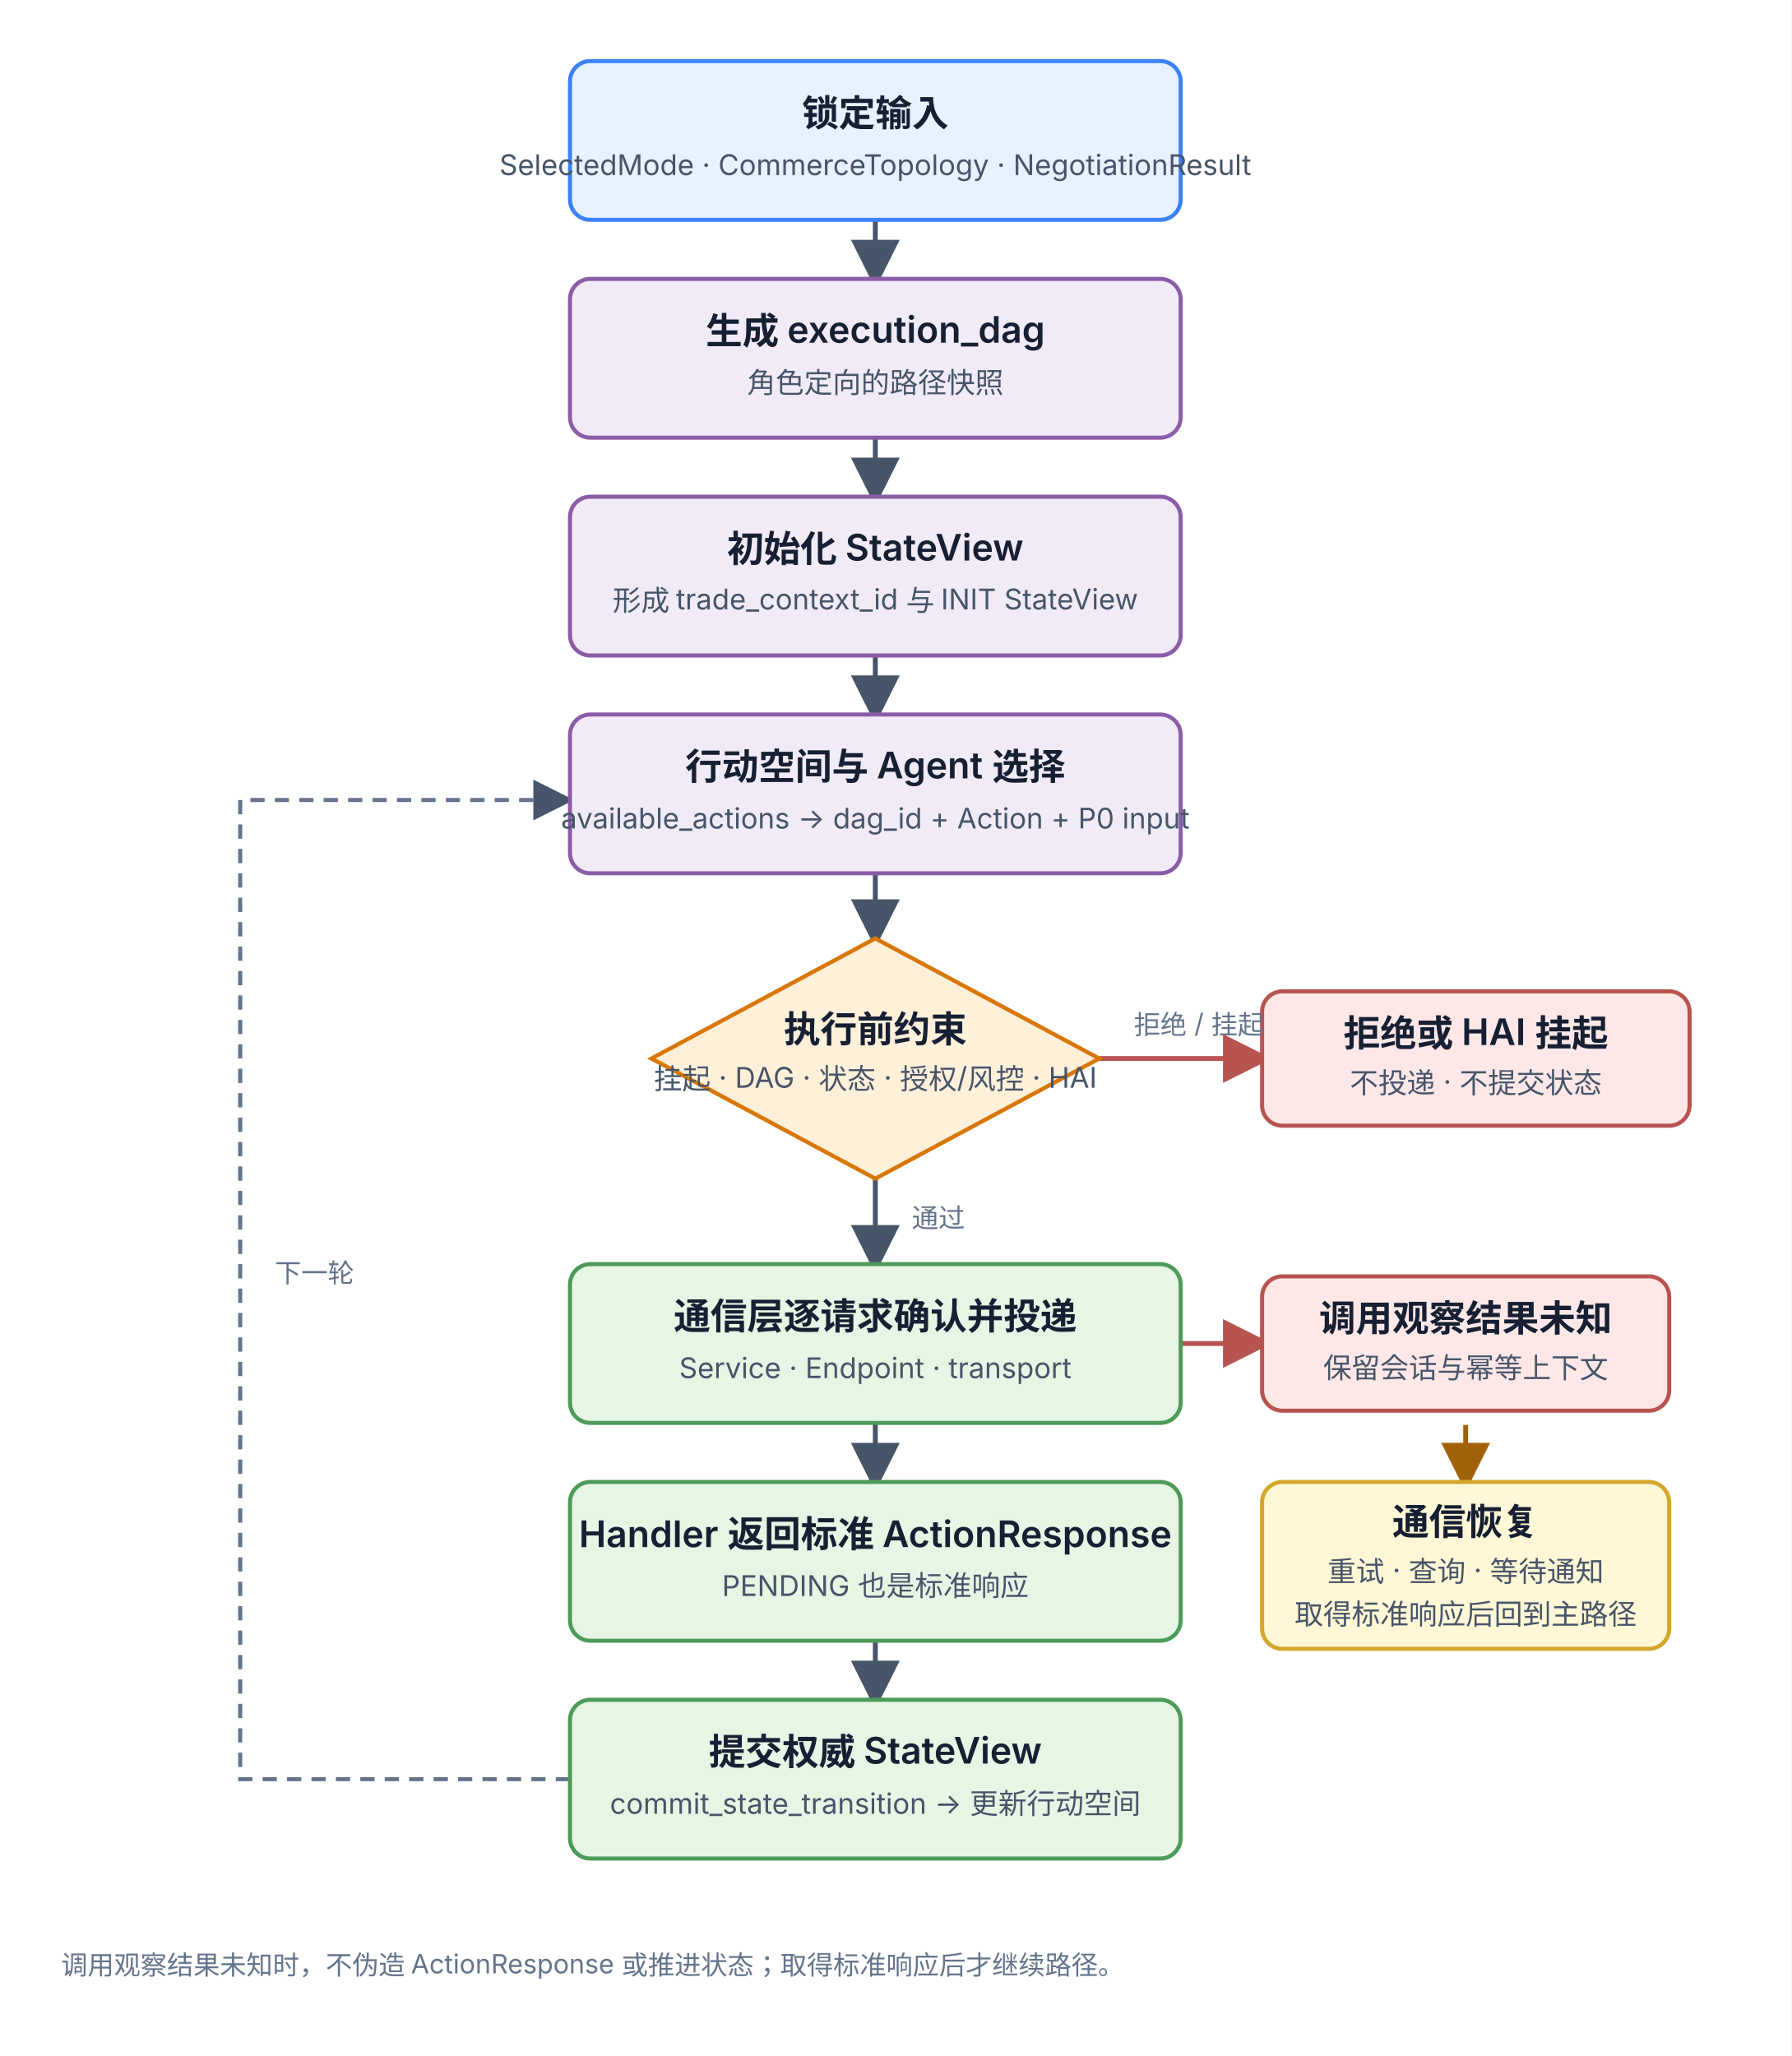
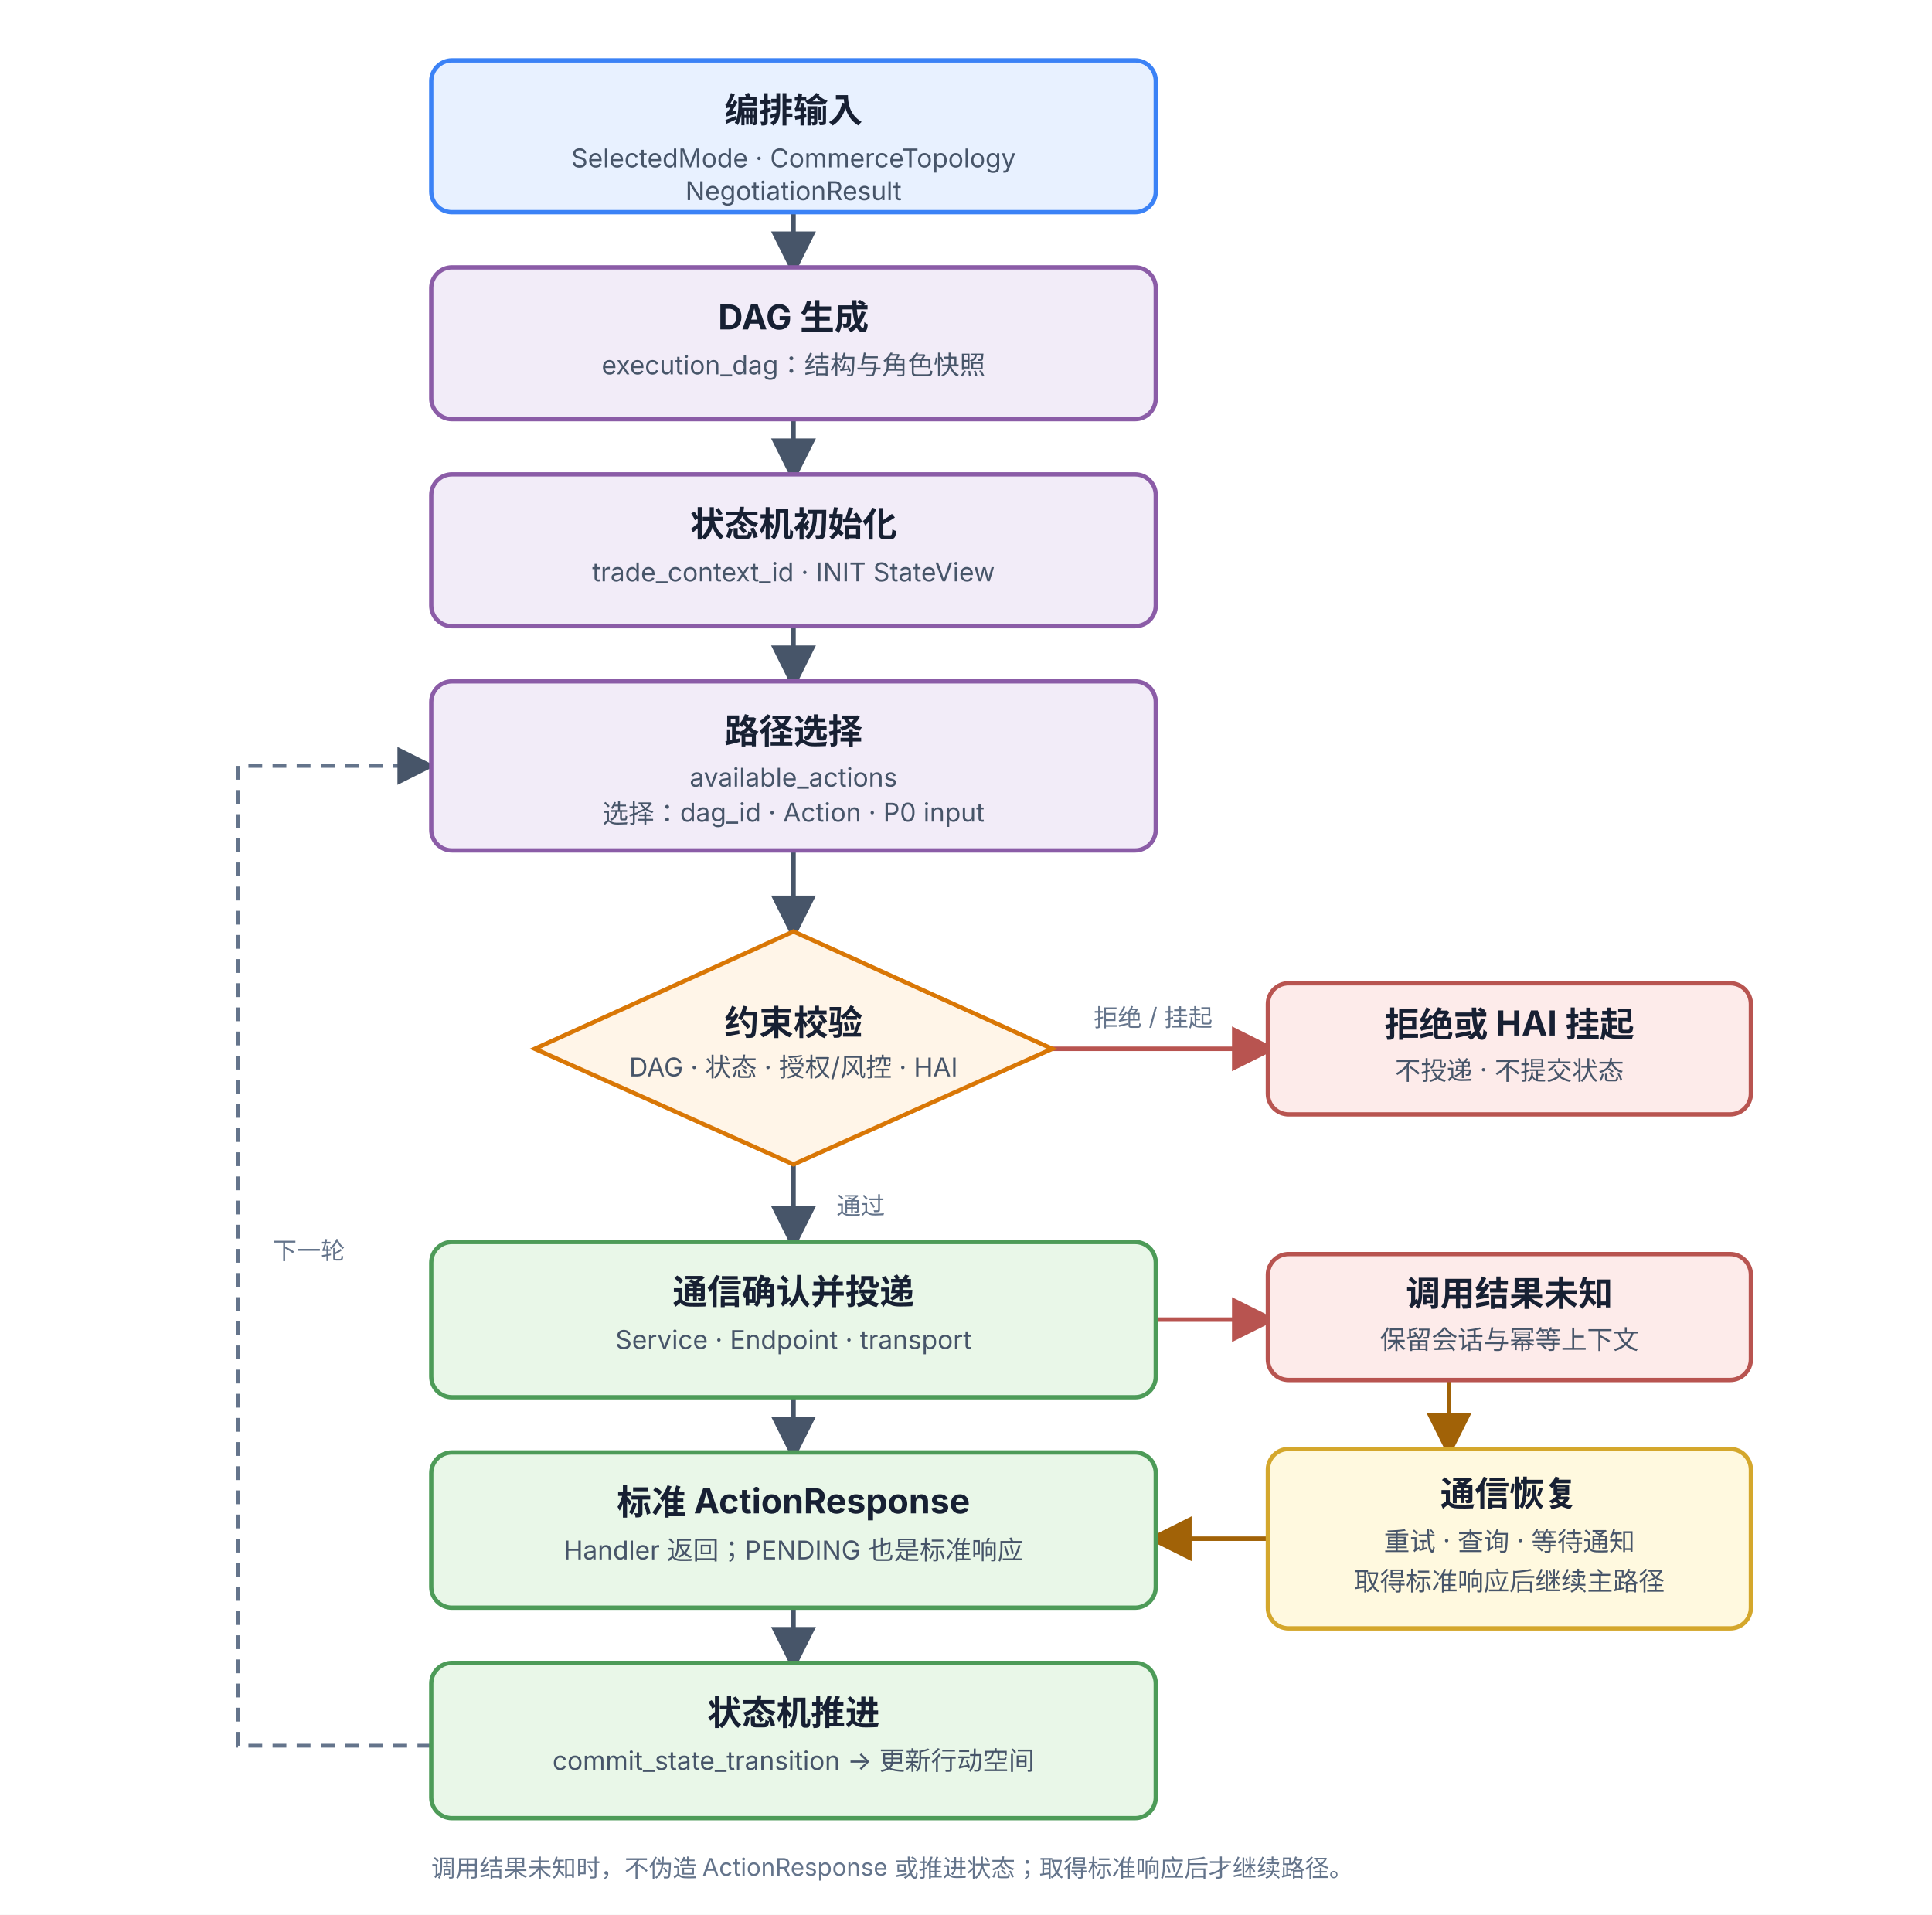
- <svg xmlns="http://www.w3.org/2000/svg" width="880" height="1010" viewBox="0 0 880 1010" role="img" aria-labelledby="title desc">
+ <svg xmlns="http://www.w3.org/2000/svg" width="1120" height="1110" viewBox="0 0 1120 1110" role="img" aria-labelledby="title desc">
  <defs>
    <marker id="arrow" markerWidth="10" markerHeight="10" refX="8" refY="5" orient="auto">
      <path d="M0,0 L10,5 L0,10z" fill="#475569" />
    </marker>
    <marker id="arrow-red" markerWidth="10" markerHeight="10" refX="8" refY="5" orient="auto">
      <path d="M0,0 L10,5 L0,10z" fill="#b85450" />
    </marker>
    <marker id="arrow-yellow" markerWidth="10" markerHeight="10" refX="8" refY="5" orient="auto">
      <path d="M0,0 L10,5 L0,10z" fill="#a16207" />
    </marker>
    <style>
-       .node { stroke-width: 2; rx: 10; ry: 10; }
-       .label { font-family: -apple-system,BlinkMacSystemFont,'Segoe UI','PingFang SC','Microsoft YaHei',sans-serif; fill: #172033; text-anchor: middle; font-size: 18px; font-weight: 600; }
-       .sub { font-family: -apple-system,BlinkMacSystemFont,'Segoe UI','PingFang SC','Microsoft YaHei',sans-serif; fill: #475569; text-anchor: middle; font-size: 14px; }
-       .edge { fill: none; stroke: #475569; stroke-width: 2.4; marker-end: url(#arrow); }
-       .edge-red { fill: none; stroke: #b85450; stroke-width: 2.4; marker-end: url(#arrow-red); }
-       .edge-yellow { fill: none; stroke: #a16207; stroke-width: 2.4; marker-end: url(#arrow-yellow); }
-       .loop { fill: none; stroke: #64748b; stroke-width: 2; stroke-dasharray: 7 5; marker-end: url(#arrow); }
-       .note { font-family: -apple-system,BlinkMacSystemFont,'Segoe UI','PingFang SC','Microsoft YaHei',sans-serif; fill: #64748b; font-size: 13px; }
+       .node { stroke-width: 2.5; rx: 12; ry: 12; }
+       .label { font-family: -apple-system,BlinkMacSystemFont,'Segoe UI','PingFang SC','Microsoft YaHei',sans-serif; fill: #172033; text-anchor: middle; font-size: 20px; font-weight: 650; }
+       .sub { font-family: -apple-system,BlinkMacSystemFont,'Segoe UI','PingFang SC','Microsoft YaHei',sans-serif; fill: #475569; text-anchor: middle; font-size: 15px; }
+       .edge { fill: none; stroke: #475569; stroke-width: 2.6; marker-end: url(#arrow); }
+       .edge-red { fill: none; stroke: #b85450; stroke-width: 2.6; marker-end: url(#arrow-red); }
+       .edge-yellow { fill: none; stroke: #a16207; stroke-width: 2.6; marker-end: url(#arrow-yellow); }
+       .loop { fill: none; stroke: #64748b; stroke-width: 2.2; stroke-dasharray: 8 6; marker-end: url(#arrow); }
+       .note { font-family: -apple-system,BlinkMacSystemFont,'Segoe UI','PingFang SC','Microsoft YaHei',sans-serif; fill: #64748b; font-size: 14px; }
    </style>
  </defs>
-   <rect width="880" height="1010" fill="#ffffff" />
-   <path class="edge" d="M430 108V137" />
-   <path class="edge" d="M430 215V244" />
-   <path class="edge" d="M430 322V351" />
-   <path class="edge" d="M430 429V461" />
-   <path class="edge" d="M430 579V621" />
-   <path class="edge" d="M430 699V728" />
-   <path class="edge" d="M430 806V835" />
-   <path class="edge-red" d="M540 520H620" />
-   <path class="edge-red" d="M580 660H620" />
-   <path class="edge-yellow" d="M720 700V728" />
-   <path class="loop" d="M280 874H118V393H278" />
-   <rect class="node" x="280" y="30" width="300" height="78" fill="#e8f1ff" stroke="#3b82f6" />
-   <text class="label" x="430" y="62">锁定输入</text>
-   <text class="sub" x="430" y="86">SelectedMode · CommerceTopology · NegotiationResult</text>
-   <rect class="node" x="280" y="137" width="300" height="78" fill="#f1ebf7" stroke="#8b5ca7" />
-   <text class="label" x="430" y="169">生成 execution_dag</text>
-   <text class="sub" x="430" y="193">角色定向的路径快照</text>
-   <rect class="node" x="280" y="244" width="300" height="78" fill="#f1ebf7" stroke="#8b5ca7" />
-   <text class="label" x="430" y="276">初始化 StateView</text>
-   <text class="sub" x="430" y="300">形成 trade_context_id 与 INIT StateView</text>
-   <rect class="node" x="280" y="351" width="300" height="78" fill="#f1ebf7" stroke="#8b5ca7" />
-   <text class="label" x="430" y="383">行动空间与 Agent 选择</text>
-   <text class="sub" x="430" y="407">available_actions → dag_id + Action + P0 input</text>
-   <polygon points="430,461 540,520 430,579 320,520" fill="#fff0d9" stroke="#d97706" stroke-width="2" />
-   <text class="label" x="430" y="512">执行前约束</text>
-   <text class="sub" x="430" y="535">挂起 · DAG · 状态 · 授权/风控 · HAI</text>
-   <rect class="node" x="280" y="621" width="300" height="78" fill="#e7f5e5" stroke="#4d9b58" />
-   <text class="label" x="430" y="653">通信层逐请求确认并投递</text>
-   <text class="sub" x="430" y="677">Service · Endpoint · transport</text>
-   <rect class="node" x="280" y="728" width="300" height="78" fill="#e7f5e5" stroke="#4d9b58" />
-   <text class="label" x="430" y="760">Handler 返回标准 ActionResponse</text>
-   <text class="sub" x="430" y="784">PENDING 也是标准响应</text>
-   <rect class="node" x="280" y="835" width="300" height="78" fill="#e7f5e5" stroke="#4d9b58" />
-   <text class="label" x="430" y="867">提交权威 StateView</text>
-   <text class="sub" x="430" y="891">commit_state_transition → 更新行动空间</text>
-   <rect class="node" x="620" y="487" width="210" height="66" fill="#fde8e7" stroke="#b85450" />
-   <text class="label" x="725" y="514">拒绝或 HAI 挂起</text>
-   <text class="sub" x="725" y="537">不投递 · 不提交状态</text>
-   <rect class="node" x="620" y="627" width="200" height="66" fill="#fde8e7" stroke="#b85450" />
-   <text class="label" x="720" y="654">调用观察结果未知</text>
-   <text class="sub" x="720" y="677">保留会话与幂等上下文</text>
-   <rect class="node" x="620" y="728" width="200" height="82" fill="#fff7d6" stroke="#d4a72c" />
-   <text class="label" x="720" y="754">通信恢复</text>
-   <text class="sub" x="720" y="777">重试 · 查询 · 等待通知</text>
-   <text class="sub" x="720" y="798">取得标准响应后回到主路径</text>
-   <text class="note" x="448" y="603">通过</text>
-   <text class="note" x="557" y="508" fill="#b85450">拒绝 / 挂起</text>
-   <text class="note" x="135" y="630">下一轮</text>
-   <text class="note" x="30" y="970">调用观察结果未知时，不伪造 ActionResponse 或推进状态；取得标准响应后才继续路径。</text>
+   <rect width="1120" height="1110" fill="#ffffff" />
+   <path class="edge" d="M460 123V155" />
+   <path class="edge" d="M460 243V275" />
+   <path class="edge" d="M460 363V395" />
+   <path class="edge" d="M460 493V540" />
+   <path class="edge" d="M460 675V720" />
+   <path class="edge" d="M460 810V842" />
+   <path class="edge" d="M460 932V964" />
+   <path class="edge-red" d="M610 608H735" />
+   <path class="edge-red" d="M670 765H735" />
+   <path class="edge-yellow" d="M840 800V840" />
+   <path class="edge-yellow" d="M735 892H670" />
+   <path class="loop" d="M250 1012H138V444H248" />
+   <rect class="node" x="250" y="35" width="420" height="88" fill="#e8f1ff" stroke="#3b82f6" />
+   <text class="label" x="460" y="71">编排输入</text>
+   <text class="sub" x="460" y="97">SelectedMode · CommerceTopology</text>
+   <text class="sub" x="460" y="116">NegotiationResult</text>
+   <rect class="node" x="250" y="155" width="420" height="88" fill="#f2ecf8" stroke="#8b5ca7" />
+   <text class="label" x="460" y="191">DAG 生成</text>
+   <text class="sub" x="460" y="217">execution_dag：结构与角色快照</text>
+   <rect class="node" x="250" y="275" width="420" height="88" fill="#f2ecf8" stroke="#8b5ca7" />
+   <text class="label" x="460" y="311">状态机初始化</text>
+   <text class="sub" x="460" y="337">trade_context_id · INIT StateView</text>
+   <rect class="node" x="250" y="395" width="420" height="98" fill="#f2ecf8" stroke="#8b5ca7" />
+   <text class="label" x="460" y="431">路径选择</text>
+   <text class="sub" x="460" y="456">available_actions</text>
+   <text class="sub" x="460" y="477">选择：dag_id · Action · P0 input</text>
+   <polygon points="460,540 610,608 460,675 310,608" fill="#fff5e8" stroke="#d97706" stroke-width="2.5" />
+   <text class="label" x="460" y="600">约束校验</text>
+   <text class="sub" x="460" y="624">DAG · 状态 · 授权/风控 · HAI</text>
+   <rect class="node" x="250" y="720" width="420" height="90" fill="#e9f7e8" stroke="#4d9b58" />
+   <text class="label" x="460" y="756">通信确认并投递</text>
+   <text class="sub" x="460" y="782">Service · Endpoint · transport</text>
+   <rect class="node" x="250" y="842" width="420" height="90" fill="#e9f7e8" stroke="#4d9b58" />
+   <text class="label" x="460" y="878">标准 ActionResponse</text>
+   <text class="sub" x="460" y="904">Handler 返回；PENDING 也是标准响应</text>
+   <rect class="node" x="250" y="964" width="420" height="90" fill="#e9f7e8" stroke="#4d9b58" />
+   <text class="label" x="460" y="1000">状态机推进</text>
+   <text class="sub" x="460" y="1026">commit_state_transition → 更新行动空间</text>
+   <rect class="node" x="735" y="570" width="280" height="76" fill="#fdebea" stroke="#b85450" />
+   <text class="label" x="875" y="601">拒绝或 HAI 挂起</text>
+   <text class="sub" x="875" y="626">不投递 · 不提交状态</text>
+   <rect class="node" x="735" y="727" width="280" height="73" fill="#fdebea" stroke="#b85450" />
+   <text class="label" x="875" y="757">调用结果未知</text>
+   <text class="sub" x="875" y="782">保留会话与幂等上下文</text>
+   <rect class="node" x="735" y="840" width="280" height="104" fill="#fff9df" stroke="#d4a72c" />
+   <text class="label" x="875" y="873">通信恢复</text>
+   <text class="sub" x="875" y="899">重试 · 查询 · 等待通知</text>
+   <text class="sub" x="875" y="922">取得标准响应后继续主路径</text>
+   <text class="note" x="485" y="704">通过</text>
+   <text class="note" x="634" y="595" fill="#b85450">拒绝 / 挂起</text>
+   <text class="note" x="158" y="730">下一轮</text>
+   <text class="note" x="250" y="1088">调用结果未知时，不伪造 ActionResponse 或推进状态；取得标准响应后才继续路径。</text>
</svg>
